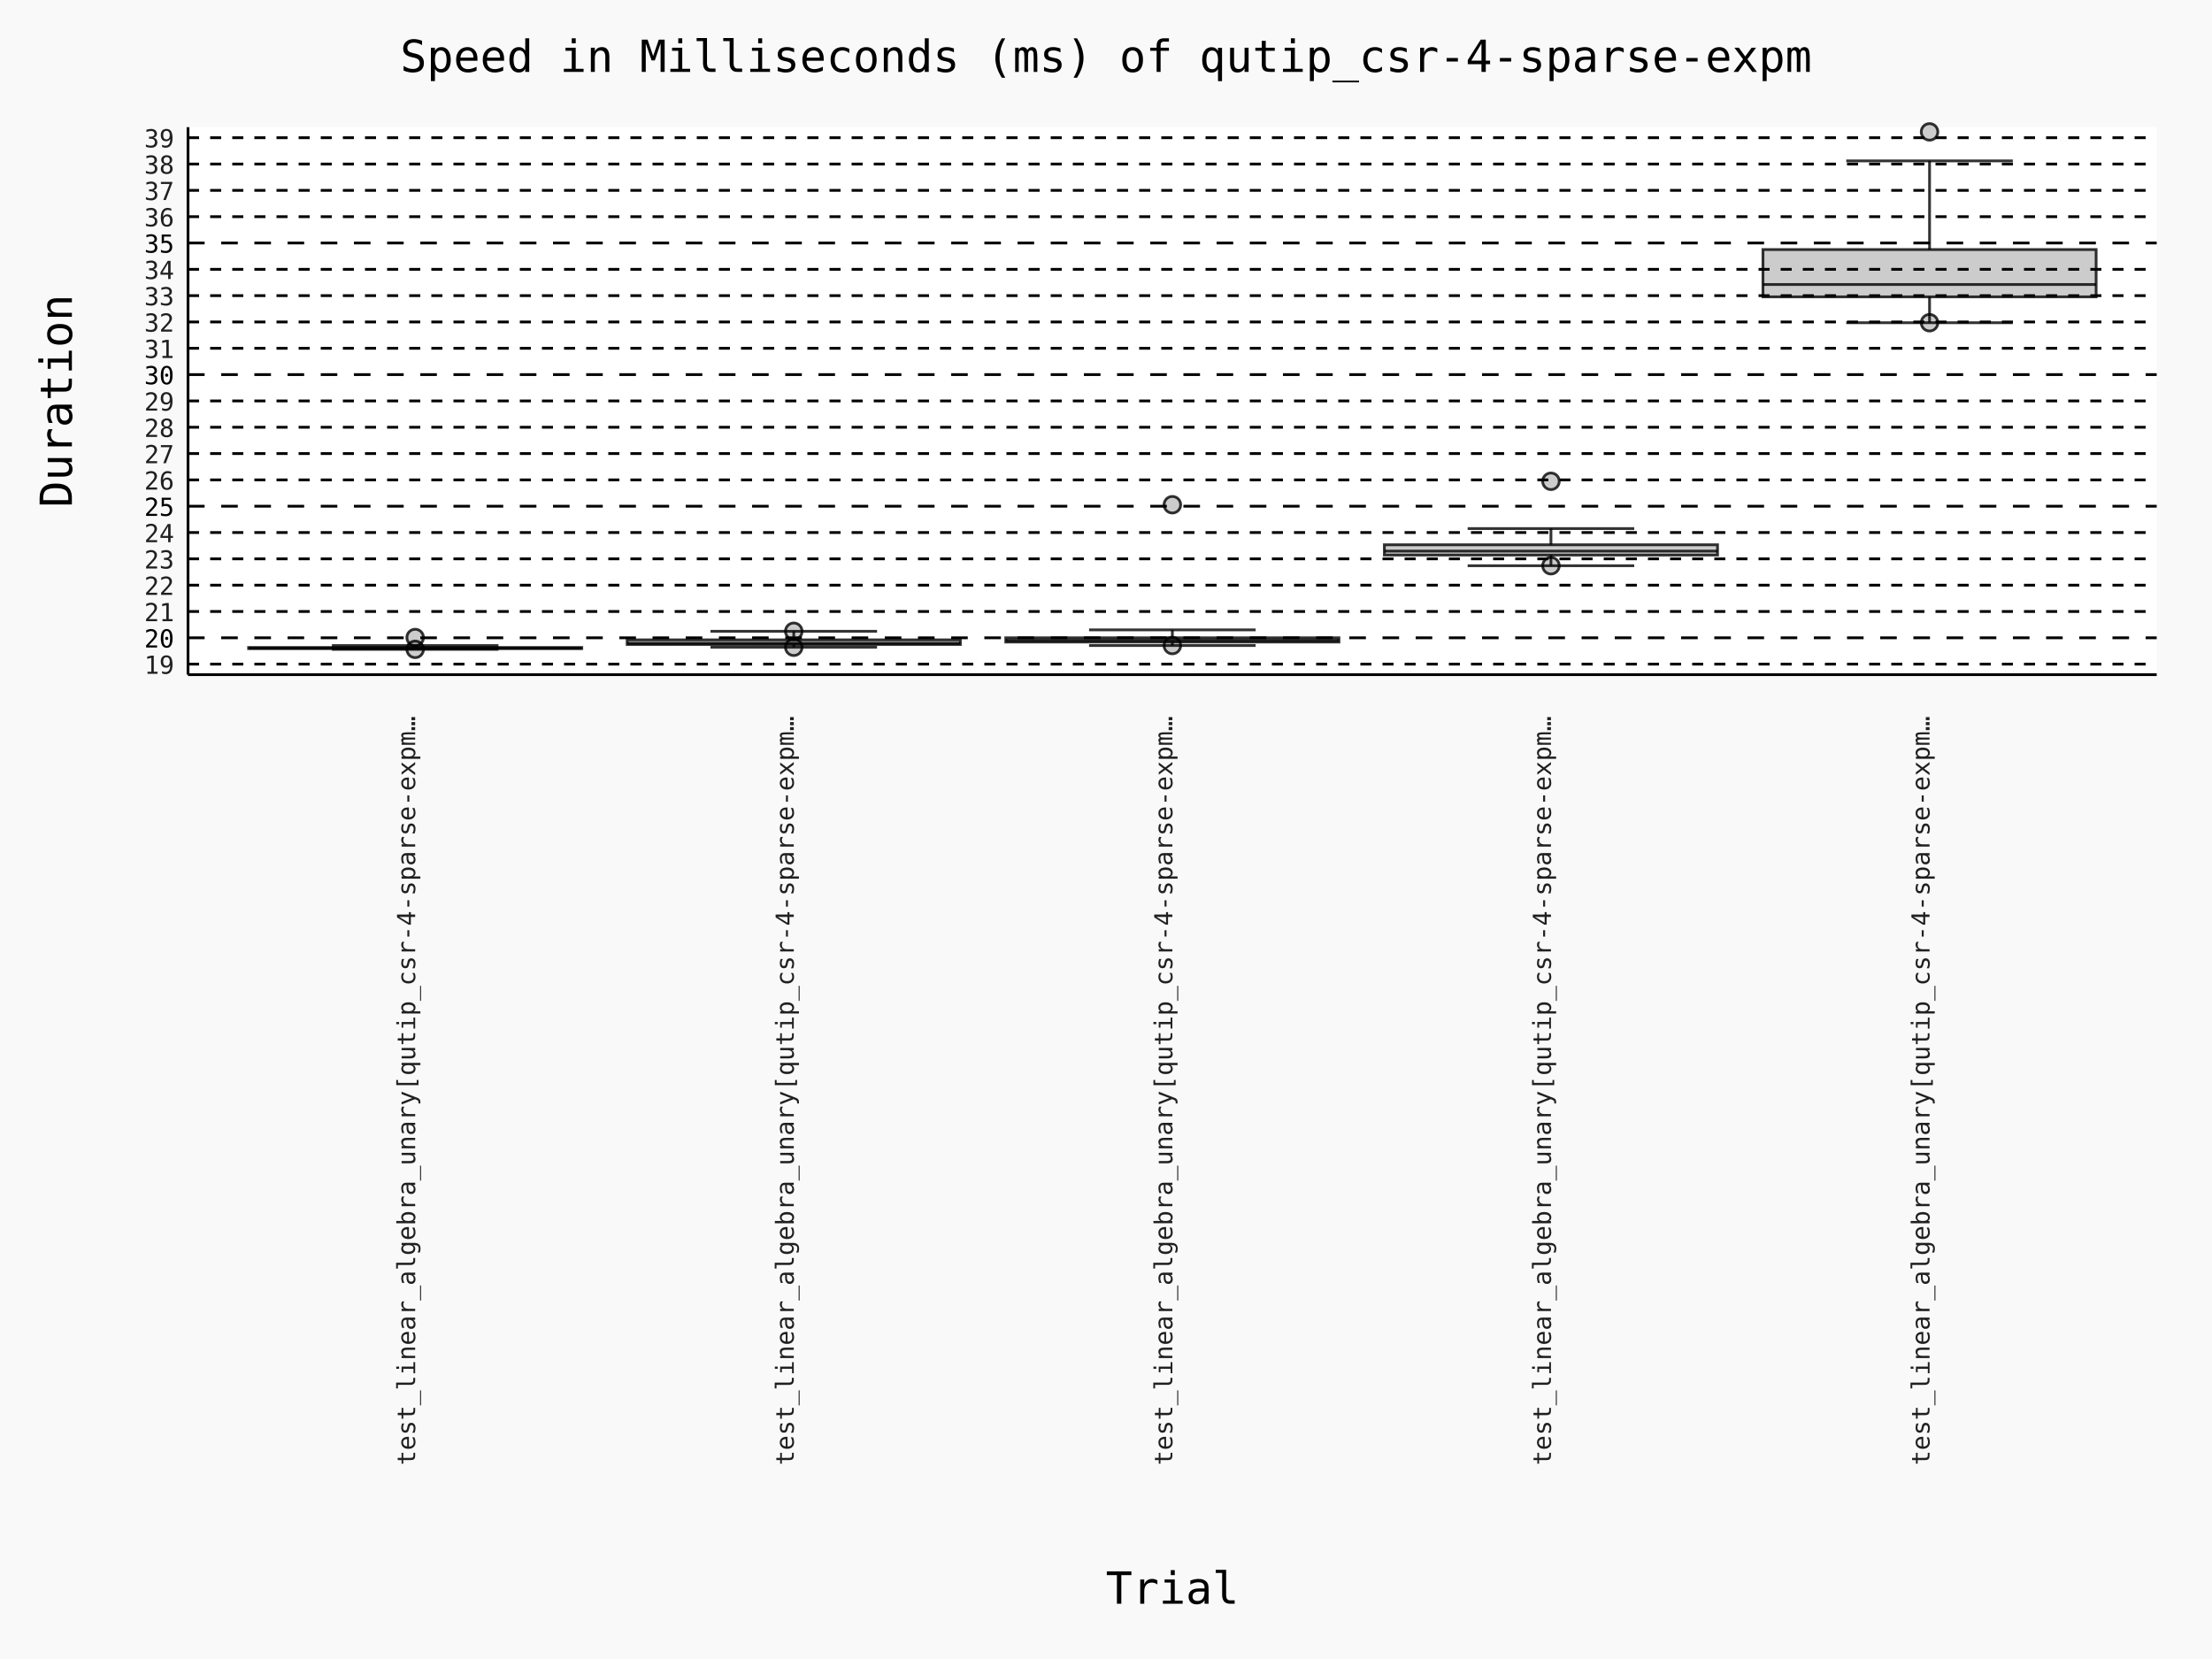
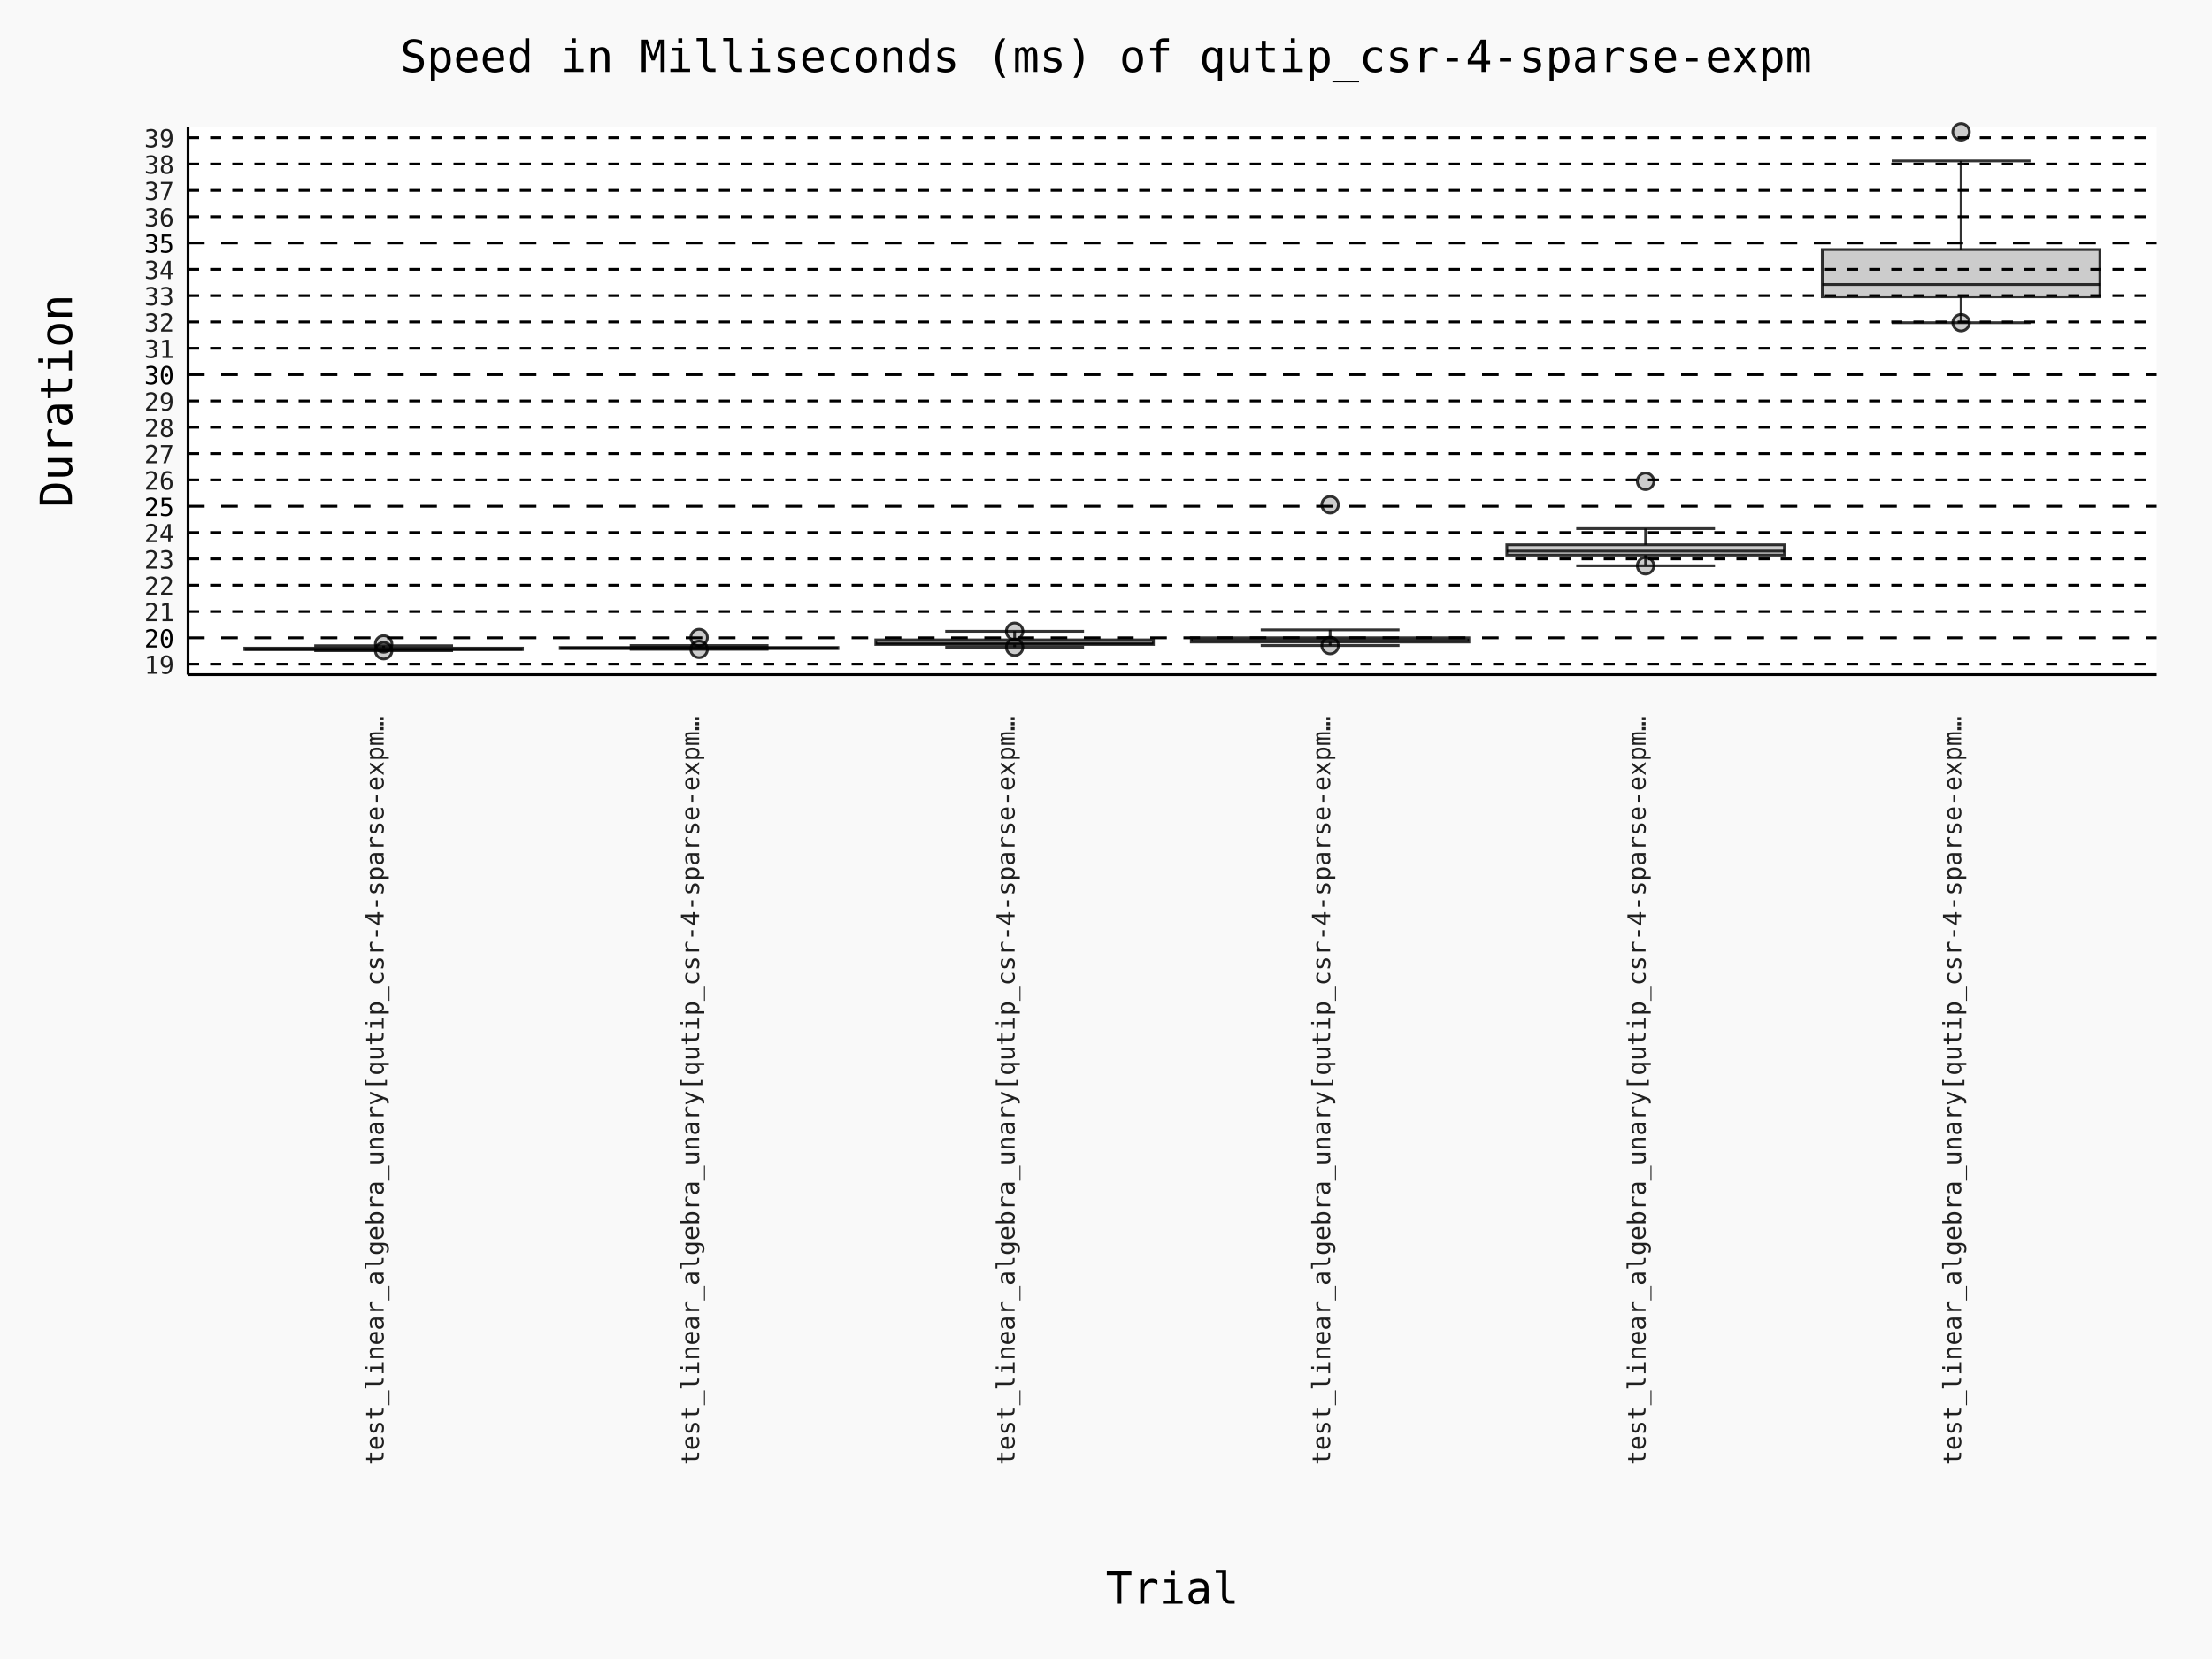
- <svg xmlns="http://www.w3.org/2000/svg" id="chart-cff86bd2-ea29-4e1b-891c-6aa97e18422b" class="pygal-chart" viewBox="0 0 800 600">
+ <svg xmlns="http://www.w3.org/2000/svg" id="chart-b3fa4171-354b-4da3-87f1-fcfa122f4142" class="pygal-chart" viewBox="0 0 800 600">
  <defs>
-     <style type="text/css">#chart-cff86bd2-ea29-4e1b-891c-6aa97e18422b{-webkit-user-select:none;-webkit-font-smoothing:antialiased;font-family:Consolas,"Deja Vu Sans Mono","Bitstream Vera Sans Mono","Courier New",monospace}#chart-cff86bd2-ea29-4e1b-891c-6aa97e18422b .title{font-family:Consolas,"Deja Vu Sans Mono","Bitstream Vera Sans Mono","Courier New",monospace;font-size:16px}#chart-cff86bd2-ea29-4e1b-891c-6aa97e18422b .legends .legend text{font-family:Consolas,"Deja Vu Sans Mono","Bitstream Vera Sans Mono","Courier New",monospace;font-size:14px}#chart-cff86bd2-ea29-4e1b-891c-6aa97e18422b .axis text{font-family:Consolas,"Deja Vu Sans Mono","Bitstream Vera Sans Mono","Courier New",monospace;font-size:10px}#chart-cff86bd2-ea29-4e1b-891c-6aa97e18422b .axis text.major{font-family:Consolas,"Deja Vu Sans Mono","Bitstream Vera Sans Mono","Courier New",monospace;font-size:10px}#chart-cff86bd2-ea29-4e1b-891c-6aa97e18422b .text-overlay text.value{font-family:Consolas,"Deja Vu Sans Mono","Bitstream Vera Sans Mono","Courier New",monospace;font-size:16px}#chart-cff86bd2-ea29-4e1b-891c-6aa97e18422b .text-overlay text.label{font-family:Consolas,"Deja Vu Sans Mono","Bitstream Vera Sans Mono","Courier New",monospace;font-size:10px}#chart-cff86bd2-ea29-4e1b-891c-6aa97e18422b .tooltip{font-family:Consolas,"Deja Vu Sans Mono","Bitstream Vera Sans Mono","Courier New",monospace;font-size:14px}#chart-cff86bd2-ea29-4e1b-891c-6aa97e18422b text.no_data{font-family:Consolas,"Deja Vu Sans Mono","Bitstream Vera Sans Mono","Courier New",monospace;font-size:64px}
- #chart-cff86bd2-ea29-4e1b-891c-6aa97e18422b{background-color:rgba(249,249,249,1)}#chart-cff86bd2-ea29-4e1b-891c-6aa97e18422b path,#chart-cff86bd2-ea29-4e1b-891c-6aa97e18422b line,#chart-cff86bd2-ea29-4e1b-891c-6aa97e18422b rect,#chart-cff86bd2-ea29-4e1b-891c-6aa97e18422b circle{-webkit-transition:150ms;-moz-transition:150ms;transition:150ms}#chart-cff86bd2-ea29-4e1b-891c-6aa97e18422b .graph &gt; .background{fill:rgba(249,249,249,1)}#chart-cff86bd2-ea29-4e1b-891c-6aa97e18422b .plot &gt; .background{fill:rgba(255,255,255,1)}#chart-cff86bd2-ea29-4e1b-891c-6aa97e18422b .graph{fill:rgba(0,0,0,.87)}#chart-cff86bd2-ea29-4e1b-891c-6aa97e18422b text.no_data{fill:rgba(0,0,0,1)}#chart-cff86bd2-ea29-4e1b-891c-6aa97e18422b .title{fill:rgba(0,0,0,1)}#chart-cff86bd2-ea29-4e1b-891c-6aa97e18422b .legends .legend text{fill:rgba(0,0,0,.87)}#chart-cff86bd2-ea29-4e1b-891c-6aa97e18422b .legends .legend:hover text{fill:rgba(0,0,0,1)}#chart-cff86bd2-ea29-4e1b-891c-6aa97e18422b .axis .line{stroke:rgba(0,0,0,1)}#chart-cff86bd2-ea29-4e1b-891c-6aa97e18422b .axis .guide.line{stroke:rgba(0,0,0,.54)}#chart-cff86bd2-ea29-4e1b-891c-6aa97e18422b .axis .major.line{stroke:rgba(0,0,0,.87)}#chart-cff86bd2-ea29-4e1b-891c-6aa97e18422b .axis text.major{fill:rgba(0,0,0,1)}#chart-cff86bd2-ea29-4e1b-891c-6aa97e18422b .axis.y .guides:hover .guide.line,#chart-cff86bd2-ea29-4e1b-891c-6aa97e18422b .line-graph .axis.x .guides:hover .guide.line,#chart-cff86bd2-ea29-4e1b-891c-6aa97e18422b .stackedline-graph .axis.x .guides:hover .guide.line,#chart-cff86bd2-ea29-4e1b-891c-6aa97e18422b .xy-graph .axis.x .guides:hover .guide.line{stroke:rgba(0,0,0,1)}#chart-cff86bd2-ea29-4e1b-891c-6aa97e18422b .axis .guides:hover text{fill:rgba(0,0,0,1)}#chart-cff86bd2-ea29-4e1b-891c-6aa97e18422b .reactive{fill-opacity:.7;stroke-opacity:.8;stroke-width:1}#chart-cff86bd2-ea29-4e1b-891c-6aa97e18422b .ci{stroke:rgba(0,0,0,.87)}#chart-cff86bd2-ea29-4e1b-891c-6aa97e18422b .reactive.active,#chart-cff86bd2-ea29-4e1b-891c-6aa97e18422b .active .reactive{fill-opacity:.8;stroke-opacity:.9;stroke-width:4}#chart-cff86bd2-ea29-4e1b-891c-6aa97e18422b .ci .reactive.active{stroke-width:1.5}#chart-cff86bd2-ea29-4e1b-891c-6aa97e18422b .series text{fill:rgba(0,0,0,1)}#chart-cff86bd2-ea29-4e1b-891c-6aa97e18422b .tooltip rect{fill:rgba(255,255,255,1);stroke:rgba(0,0,0,1);-webkit-transition:opacity 150ms;-moz-transition:opacity 150ms;transition:opacity 150ms}#chart-cff86bd2-ea29-4e1b-891c-6aa97e18422b .tooltip .label{fill:rgba(0,0,0,.87)}#chart-cff86bd2-ea29-4e1b-891c-6aa97e18422b .tooltip .label{fill:rgba(0,0,0,.87)}#chart-cff86bd2-ea29-4e1b-891c-6aa97e18422b .tooltip .legend{font-size:.8em;fill:rgba(0,0,0,.54)}#chart-cff86bd2-ea29-4e1b-891c-6aa97e18422b .tooltip .x_label{font-size:.6em;fill:rgba(0,0,0,1)}#chart-cff86bd2-ea29-4e1b-891c-6aa97e18422b .tooltip .xlink{font-size:.5em;text-decoration:underline}#chart-cff86bd2-ea29-4e1b-891c-6aa97e18422b .tooltip .value{font-size:1.5em}#chart-cff86bd2-ea29-4e1b-891c-6aa97e18422b .bound{font-size:.5em}#chart-cff86bd2-ea29-4e1b-891c-6aa97e18422b .max-value{font-size:.75em;fill:rgba(0,0,0,.54)}#chart-cff86bd2-ea29-4e1b-891c-6aa97e18422b .map-element{fill:rgba(255,255,255,1);stroke:rgba(0,0,0,.54) !important}#chart-cff86bd2-ea29-4e1b-891c-6aa97e18422b .map-element .reactive{fill-opacity:inherit;stroke-opacity:inherit}#chart-cff86bd2-ea29-4e1b-891c-6aa97e18422b .color-0,#chart-cff86bd2-ea29-4e1b-891c-6aa97e18422b .color-0 a:visited{stroke:#000000;fill:#000000}#chart-cff86bd2-ea29-4e1b-891c-6aa97e18422b .color-1,#chart-cff86bd2-ea29-4e1b-891c-6aa97e18422b .color-1 a:visited{stroke:#000000;fill:#000000}#chart-cff86bd2-ea29-4e1b-891c-6aa97e18422b .color-2,#chart-cff86bd2-ea29-4e1b-891c-6aa97e18422b .color-2 a:visited{stroke:#000000;fill:#000000}#chart-cff86bd2-ea29-4e1b-891c-6aa97e18422b .color-3,#chart-cff86bd2-ea29-4e1b-891c-6aa97e18422b .color-3 a:visited{stroke:#000000;fill:#000000}#chart-cff86bd2-ea29-4e1b-891c-6aa97e18422b .color-4,#chart-cff86bd2-ea29-4e1b-891c-6aa97e18422b .color-4 a:visited{stroke:#000000;fill:#000000}#chart-cff86bd2-ea29-4e1b-891c-6aa97e18422b .text-overlay .color-0 text{fill:white}#chart-cff86bd2-ea29-4e1b-891c-6aa97e18422b .text-overlay .color-1 text{fill:white}#chart-cff86bd2-ea29-4e1b-891c-6aa97e18422b .text-overlay .color-2 text{fill:white}#chart-cff86bd2-ea29-4e1b-891c-6aa97e18422b .text-overlay .color-3 text{fill:white}#chart-cff86bd2-ea29-4e1b-891c-6aa97e18422b .text-overlay .color-4 text{fill:white}
- #chart-cff86bd2-ea29-4e1b-891c-6aa97e18422b text.no_data{text-anchor:middle}#chart-cff86bd2-ea29-4e1b-891c-6aa97e18422b .guide.line{fill:none}#chart-cff86bd2-ea29-4e1b-891c-6aa97e18422b .centered{text-anchor:middle}#chart-cff86bd2-ea29-4e1b-891c-6aa97e18422b .title{text-anchor:middle}#chart-cff86bd2-ea29-4e1b-891c-6aa97e18422b .legends .legend text{fill-opacity:1}#chart-cff86bd2-ea29-4e1b-891c-6aa97e18422b .axis.x text{text-anchor:middle}#chart-cff86bd2-ea29-4e1b-891c-6aa97e18422b .axis.x:not(.web) text[transform]{text-anchor:start}#chart-cff86bd2-ea29-4e1b-891c-6aa97e18422b .axis.x:not(.web) text[transform].backwards{text-anchor:end}#chart-cff86bd2-ea29-4e1b-891c-6aa97e18422b .axis.y text{text-anchor:end}#chart-cff86bd2-ea29-4e1b-891c-6aa97e18422b .axis.y text[transform].backwards{text-anchor:start}#chart-cff86bd2-ea29-4e1b-891c-6aa97e18422b .axis.y2 text{text-anchor:start}#chart-cff86bd2-ea29-4e1b-891c-6aa97e18422b .axis.y2 text[transform].backwards{text-anchor:end}#chart-cff86bd2-ea29-4e1b-891c-6aa97e18422b .axis .guide.line{stroke-dasharray:4,4;stroke:black}#chart-cff86bd2-ea29-4e1b-891c-6aa97e18422b .axis .major.guide.line{stroke-dasharray:6,6;stroke:black}#chart-cff86bd2-ea29-4e1b-891c-6aa97e18422b .horizontal .axis.y .guide.line,#chart-cff86bd2-ea29-4e1b-891c-6aa97e18422b .horizontal .axis.y2 .guide.line,#chart-cff86bd2-ea29-4e1b-891c-6aa97e18422b .vertical .axis.x .guide.line{opacity:0}#chart-cff86bd2-ea29-4e1b-891c-6aa97e18422b .horizontal .axis.always_show .guide.line,#chart-cff86bd2-ea29-4e1b-891c-6aa97e18422b .vertical .axis.always_show .guide.line{opacity:1 !important}#chart-cff86bd2-ea29-4e1b-891c-6aa97e18422b .axis.y .guides:hover .guide.line,#chart-cff86bd2-ea29-4e1b-891c-6aa97e18422b .axis.y2 .guides:hover .guide.line,#chart-cff86bd2-ea29-4e1b-891c-6aa97e18422b .axis.x .guides:hover .guide.line{opacity:1}#chart-cff86bd2-ea29-4e1b-891c-6aa97e18422b .axis .guides:hover text{opacity:1}#chart-cff86bd2-ea29-4e1b-891c-6aa97e18422b .nofill{fill:none}#chart-cff86bd2-ea29-4e1b-891c-6aa97e18422b .subtle-fill{fill-opacity:.2}#chart-cff86bd2-ea29-4e1b-891c-6aa97e18422b .dot{stroke-width:1px;fill-opacity:1;stroke-opacity:1}#chart-cff86bd2-ea29-4e1b-891c-6aa97e18422b .dot.active{stroke-width:5px}#chart-cff86bd2-ea29-4e1b-891c-6aa97e18422b .dot.negative{fill:transparent}#chart-cff86bd2-ea29-4e1b-891c-6aa97e18422b text,#chart-cff86bd2-ea29-4e1b-891c-6aa97e18422b tspan{stroke:none !important}#chart-cff86bd2-ea29-4e1b-891c-6aa97e18422b .series text.active{opacity:1}#chart-cff86bd2-ea29-4e1b-891c-6aa97e18422b .tooltip rect{fill-opacity:.95;stroke-width:.5}#chart-cff86bd2-ea29-4e1b-891c-6aa97e18422b .tooltip text{fill-opacity:1}#chart-cff86bd2-ea29-4e1b-891c-6aa97e18422b .showable{visibility:hidden}#chart-cff86bd2-ea29-4e1b-891c-6aa97e18422b .showable.shown{visibility:visible}#chart-cff86bd2-ea29-4e1b-891c-6aa97e18422b .gauge-background{fill:rgba(229,229,229,1);stroke:none}#chart-cff86bd2-ea29-4e1b-891c-6aa97e18422b .bg-lines{stroke:rgba(249,249,249,1);stroke-width:2px}
+     <style type="text/css">#chart-b3fa4171-354b-4da3-87f1-fcfa122f4142{-webkit-user-select:none;-webkit-font-smoothing:antialiased;font-family:Consolas,"Deja Vu Sans Mono","Bitstream Vera Sans Mono","Courier New",monospace}#chart-b3fa4171-354b-4da3-87f1-fcfa122f4142 .title{font-family:Consolas,"Deja Vu Sans Mono","Bitstream Vera Sans Mono","Courier New",monospace;font-size:16px}#chart-b3fa4171-354b-4da3-87f1-fcfa122f4142 .legends .legend text{font-family:Consolas,"Deja Vu Sans Mono","Bitstream Vera Sans Mono","Courier New",monospace;font-size:14px}#chart-b3fa4171-354b-4da3-87f1-fcfa122f4142 .axis text{font-family:Consolas,"Deja Vu Sans Mono","Bitstream Vera Sans Mono","Courier New",monospace;font-size:10px}#chart-b3fa4171-354b-4da3-87f1-fcfa122f4142 .axis text.major{font-family:Consolas,"Deja Vu Sans Mono","Bitstream Vera Sans Mono","Courier New",monospace;font-size:10px}#chart-b3fa4171-354b-4da3-87f1-fcfa122f4142 .text-overlay text.value{font-family:Consolas,"Deja Vu Sans Mono","Bitstream Vera Sans Mono","Courier New",monospace;font-size:16px}#chart-b3fa4171-354b-4da3-87f1-fcfa122f4142 .text-overlay text.label{font-family:Consolas,"Deja Vu Sans Mono","Bitstream Vera Sans Mono","Courier New",monospace;font-size:10px}#chart-b3fa4171-354b-4da3-87f1-fcfa122f4142 .tooltip{font-family:Consolas,"Deja Vu Sans Mono","Bitstream Vera Sans Mono","Courier New",monospace;font-size:14px}#chart-b3fa4171-354b-4da3-87f1-fcfa122f4142 text.no_data{font-family:Consolas,"Deja Vu Sans Mono","Bitstream Vera Sans Mono","Courier New",monospace;font-size:64px}
+ #chart-b3fa4171-354b-4da3-87f1-fcfa122f4142{background-color:rgba(249,249,249,1)}#chart-b3fa4171-354b-4da3-87f1-fcfa122f4142 path,#chart-b3fa4171-354b-4da3-87f1-fcfa122f4142 line,#chart-b3fa4171-354b-4da3-87f1-fcfa122f4142 rect,#chart-b3fa4171-354b-4da3-87f1-fcfa122f4142 circle{-webkit-transition:150ms;-moz-transition:150ms;transition:150ms}#chart-b3fa4171-354b-4da3-87f1-fcfa122f4142 .graph &gt; .background{fill:rgba(249,249,249,1)}#chart-b3fa4171-354b-4da3-87f1-fcfa122f4142 .plot &gt; .background{fill:rgba(255,255,255,1)}#chart-b3fa4171-354b-4da3-87f1-fcfa122f4142 .graph{fill:rgba(0,0,0,.87)}#chart-b3fa4171-354b-4da3-87f1-fcfa122f4142 text.no_data{fill:rgba(0,0,0,1)}#chart-b3fa4171-354b-4da3-87f1-fcfa122f4142 .title{fill:rgba(0,0,0,1)}#chart-b3fa4171-354b-4da3-87f1-fcfa122f4142 .legends .legend text{fill:rgba(0,0,0,.87)}#chart-b3fa4171-354b-4da3-87f1-fcfa122f4142 .legends .legend:hover text{fill:rgba(0,0,0,1)}#chart-b3fa4171-354b-4da3-87f1-fcfa122f4142 .axis .line{stroke:rgba(0,0,0,1)}#chart-b3fa4171-354b-4da3-87f1-fcfa122f4142 .axis .guide.line{stroke:rgba(0,0,0,.54)}#chart-b3fa4171-354b-4da3-87f1-fcfa122f4142 .axis .major.line{stroke:rgba(0,0,0,.87)}#chart-b3fa4171-354b-4da3-87f1-fcfa122f4142 .axis text.major{fill:rgba(0,0,0,1)}#chart-b3fa4171-354b-4da3-87f1-fcfa122f4142 .axis.y .guides:hover .guide.line,#chart-b3fa4171-354b-4da3-87f1-fcfa122f4142 .line-graph .axis.x .guides:hover .guide.line,#chart-b3fa4171-354b-4da3-87f1-fcfa122f4142 .stackedline-graph .axis.x .guides:hover .guide.line,#chart-b3fa4171-354b-4da3-87f1-fcfa122f4142 .xy-graph .axis.x .guides:hover .guide.line{stroke:rgba(0,0,0,1)}#chart-b3fa4171-354b-4da3-87f1-fcfa122f4142 .axis .guides:hover text{fill:rgba(0,0,0,1)}#chart-b3fa4171-354b-4da3-87f1-fcfa122f4142 .reactive{fill-opacity:.7;stroke-opacity:.8;stroke-width:1}#chart-b3fa4171-354b-4da3-87f1-fcfa122f4142 .ci{stroke:rgba(0,0,0,.87)}#chart-b3fa4171-354b-4da3-87f1-fcfa122f4142 .reactive.active,#chart-b3fa4171-354b-4da3-87f1-fcfa122f4142 .active .reactive{fill-opacity:.8;stroke-opacity:.9;stroke-width:4}#chart-b3fa4171-354b-4da3-87f1-fcfa122f4142 .ci .reactive.active{stroke-width:1.5}#chart-b3fa4171-354b-4da3-87f1-fcfa122f4142 .series text{fill:rgba(0,0,0,1)}#chart-b3fa4171-354b-4da3-87f1-fcfa122f4142 .tooltip rect{fill:rgba(255,255,255,1);stroke:rgba(0,0,0,1);-webkit-transition:opacity 150ms;-moz-transition:opacity 150ms;transition:opacity 150ms}#chart-b3fa4171-354b-4da3-87f1-fcfa122f4142 .tooltip .label{fill:rgba(0,0,0,.87)}#chart-b3fa4171-354b-4da3-87f1-fcfa122f4142 .tooltip .label{fill:rgba(0,0,0,.87)}#chart-b3fa4171-354b-4da3-87f1-fcfa122f4142 .tooltip .legend{font-size:.8em;fill:rgba(0,0,0,.54)}#chart-b3fa4171-354b-4da3-87f1-fcfa122f4142 .tooltip .x_label{font-size:.6em;fill:rgba(0,0,0,1)}#chart-b3fa4171-354b-4da3-87f1-fcfa122f4142 .tooltip .xlink{font-size:.5em;text-decoration:underline}#chart-b3fa4171-354b-4da3-87f1-fcfa122f4142 .tooltip .value{font-size:1.5em}#chart-b3fa4171-354b-4da3-87f1-fcfa122f4142 .bound{font-size:.5em}#chart-b3fa4171-354b-4da3-87f1-fcfa122f4142 .max-value{font-size:.75em;fill:rgba(0,0,0,.54)}#chart-b3fa4171-354b-4da3-87f1-fcfa122f4142 .map-element{fill:rgba(255,255,255,1);stroke:rgba(0,0,0,.54) !important}#chart-b3fa4171-354b-4da3-87f1-fcfa122f4142 .map-element .reactive{fill-opacity:inherit;stroke-opacity:inherit}#chart-b3fa4171-354b-4da3-87f1-fcfa122f4142 .color-0,#chart-b3fa4171-354b-4da3-87f1-fcfa122f4142 .color-0 a:visited{stroke:#000000;fill:#000000}#chart-b3fa4171-354b-4da3-87f1-fcfa122f4142 .color-1,#chart-b3fa4171-354b-4da3-87f1-fcfa122f4142 .color-1 a:visited{stroke:#000000;fill:#000000}#chart-b3fa4171-354b-4da3-87f1-fcfa122f4142 .color-2,#chart-b3fa4171-354b-4da3-87f1-fcfa122f4142 .color-2 a:visited{stroke:#000000;fill:#000000}#chart-b3fa4171-354b-4da3-87f1-fcfa122f4142 .color-3,#chart-b3fa4171-354b-4da3-87f1-fcfa122f4142 .color-3 a:visited{stroke:#000000;fill:#000000}#chart-b3fa4171-354b-4da3-87f1-fcfa122f4142 .color-4,#chart-b3fa4171-354b-4da3-87f1-fcfa122f4142 .color-4 a:visited{stroke:#000000;fill:#000000}#chart-b3fa4171-354b-4da3-87f1-fcfa122f4142 .color-5,#chart-b3fa4171-354b-4da3-87f1-fcfa122f4142 .color-5 a:visited{stroke:#000000;fill:#000000}#chart-b3fa4171-354b-4da3-87f1-fcfa122f4142 .text-overlay .color-0 text{fill:white}#chart-b3fa4171-354b-4da3-87f1-fcfa122f4142 .text-overlay .color-1 text{fill:white}#chart-b3fa4171-354b-4da3-87f1-fcfa122f4142 .text-overlay .color-2 text{fill:white}#chart-b3fa4171-354b-4da3-87f1-fcfa122f4142 .text-overlay .color-3 text{fill:white}#chart-b3fa4171-354b-4da3-87f1-fcfa122f4142 .text-overlay .color-4 text{fill:white}#chart-b3fa4171-354b-4da3-87f1-fcfa122f4142 .text-overlay .color-5 text{fill:white}
+ #chart-b3fa4171-354b-4da3-87f1-fcfa122f4142 text.no_data{text-anchor:middle}#chart-b3fa4171-354b-4da3-87f1-fcfa122f4142 .guide.line{fill:none}#chart-b3fa4171-354b-4da3-87f1-fcfa122f4142 .centered{text-anchor:middle}#chart-b3fa4171-354b-4da3-87f1-fcfa122f4142 .title{text-anchor:middle}#chart-b3fa4171-354b-4da3-87f1-fcfa122f4142 .legends .legend text{fill-opacity:1}#chart-b3fa4171-354b-4da3-87f1-fcfa122f4142 .axis.x text{text-anchor:middle}#chart-b3fa4171-354b-4da3-87f1-fcfa122f4142 .axis.x:not(.web) text[transform]{text-anchor:start}#chart-b3fa4171-354b-4da3-87f1-fcfa122f4142 .axis.x:not(.web) text[transform].backwards{text-anchor:end}#chart-b3fa4171-354b-4da3-87f1-fcfa122f4142 .axis.y text{text-anchor:end}#chart-b3fa4171-354b-4da3-87f1-fcfa122f4142 .axis.y text[transform].backwards{text-anchor:start}#chart-b3fa4171-354b-4da3-87f1-fcfa122f4142 .axis.y2 text{text-anchor:start}#chart-b3fa4171-354b-4da3-87f1-fcfa122f4142 .axis.y2 text[transform].backwards{text-anchor:end}#chart-b3fa4171-354b-4da3-87f1-fcfa122f4142 .axis .guide.line{stroke-dasharray:4,4;stroke:black}#chart-b3fa4171-354b-4da3-87f1-fcfa122f4142 .axis .major.guide.line{stroke-dasharray:6,6;stroke:black}#chart-b3fa4171-354b-4da3-87f1-fcfa122f4142 .horizontal .axis.y .guide.line,#chart-b3fa4171-354b-4da3-87f1-fcfa122f4142 .horizontal .axis.y2 .guide.line,#chart-b3fa4171-354b-4da3-87f1-fcfa122f4142 .vertical .axis.x .guide.line{opacity:0}#chart-b3fa4171-354b-4da3-87f1-fcfa122f4142 .horizontal .axis.always_show .guide.line,#chart-b3fa4171-354b-4da3-87f1-fcfa122f4142 .vertical .axis.always_show .guide.line{opacity:1 !important}#chart-b3fa4171-354b-4da3-87f1-fcfa122f4142 .axis.y .guides:hover .guide.line,#chart-b3fa4171-354b-4da3-87f1-fcfa122f4142 .axis.y2 .guides:hover .guide.line,#chart-b3fa4171-354b-4da3-87f1-fcfa122f4142 .axis.x .guides:hover .guide.line{opacity:1}#chart-b3fa4171-354b-4da3-87f1-fcfa122f4142 .axis .guides:hover text{opacity:1}#chart-b3fa4171-354b-4da3-87f1-fcfa122f4142 .nofill{fill:none}#chart-b3fa4171-354b-4da3-87f1-fcfa122f4142 .subtle-fill{fill-opacity:.2}#chart-b3fa4171-354b-4da3-87f1-fcfa122f4142 .dot{stroke-width:1px;fill-opacity:1;stroke-opacity:1}#chart-b3fa4171-354b-4da3-87f1-fcfa122f4142 .dot.active{stroke-width:5px}#chart-b3fa4171-354b-4da3-87f1-fcfa122f4142 .dot.negative{fill:transparent}#chart-b3fa4171-354b-4da3-87f1-fcfa122f4142 text,#chart-b3fa4171-354b-4da3-87f1-fcfa122f4142 tspan{stroke:none !important}#chart-b3fa4171-354b-4da3-87f1-fcfa122f4142 .series text.active{opacity:1}#chart-b3fa4171-354b-4da3-87f1-fcfa122f4142 .tooltip rect{fill-opacity:.95;stroke-width:.5}#chart-b3fa4171-354b-4da3-87f1-fcfa122f4142 .tooltip text{fill-opacity:1}#chart-b3fa4171-354b-4da3-87f1-fcfa122f4142 .showable{visibility:hidden}#chart-b3fa4171-354b-4da3-87f1-fcfa122f4142 .showable.shown{visibility:visible}#chart-b3fa4171-354b-4da3-87f1-fcfa122f4142 .gauge-background{fill:rgba(229,229,229,1);stroke:none}#chart-b3fa4171-354b-4da3-87f1-fcfa122f4142 .bg-lines{stroke:rgba(249,249,249,1);stroke-width:2px}
.tooltip .value{font-size:1em !important}.axis text{font-size:9px !important}</style>
  </defs>
  <g class="graph custombox-graph vertical">
    <rect x="0" y="0" width="800" height="600" class="background" />
    <g transform="translate(68, 46)" class="plot">
      <rect x="0" y="0" width="712.0" height="198.0" class="background" />
      <g class="axis y always_show">
        <path d="M0 198 h712" class="line" />
        <g class="guides">
          <path d="M0 194.192 h712" class="guide line" />
          <text x="-5" y="197.692" class="">19</text>
        </g>
        <g class="guides">
          <path d="M0 184.673 h712" class="major guide line" />
          <text x="-5" y="188.173" class="major">20</text>
        </g>
        <g class="guides">
          <path d="M0 175.154 h712" class="guide line" />
          <text x="-5" y="178.654" class="">21</text>
        </g>
        <g class="guides">
          <path d="M0 165.635 h712" class="guide line" />
          <text x="-5" y="169.135" class="">22</text>
        </g>
        <g class="guides">
          <path d="M0 156.115 h712" class="guide line" />
          <text x="-5" y="159.615" class="">23</text>
        </g>
        <g class="guides">
          <path d="M0 146.596 h712" class="guide line" />
          <text x="-5" y="150.096" class="">24</text>
        </g>
        <g class="guides">
          <path d="M0 137.077 h712" class="major guide line" />
          <text x="-5" y="140.577" class="major">25</text>
        </g>
        <g class="guides">
          <path d="M0 127.558 h712" class="guide line" />
          <text x="-5" y="131.058" class="">26</text>
        </g>
        <g class="guides">
          <path d="M0 118.038 h712" class="guide line" />
          <text x="-5" y="121.538" class="">27</text>
        </g>
        <g class="guides">
          <path d="M0 108.519 h712" class="guide line" />
          <text x="-5" y="112.019" class="">28</text>
        </g>
        <g class="guides">
          <path d="M0 99 h712" class="guide line" />
          <text x="-5" y="102.5" class="">29</text>
        </g>
        <g class="guides">
          <path d="M0 89.481 h712" class="major guide line" />
          <text x="-5" y="92.981" class="major">30</text>
        </g>
        <g class="guides">
          <path d="M0 79.962 h712" class="guide line" />
          <text x="-5" y="83.462" class="">31</text>
        </g>
        <g class="guides">
          <path d="M0 70.442 h712" class="guide line" />
          <text x="-5" y="73.942" class="">32</text>
        </g>
        <g class="guides">
          <path d="M0 60.923 h712" class="guide line" />
          <text x="-5" y="64.423" class="">33</text>
        </g>
        <g class="guides">
          <path d="M0 51.404 h712" class="guide line" />
          <text x="-5" y="54.904" class="">34</text>
        </g>
        <g class="guides">
          <path d="M0 41.885 h712" class="major guide line" />
          <text x="-5" y="45.385" class="major">35</text>
        </g>
        <g class="guides">
          <path d="M0 32.365 h712" class="guide line" />
          <text x="-5" y="35.865" class="">36</text>
        </g>
        <g class="guides">
          <path d="M0 22.846 h712" class="guide line" />
          <text x="-5" y="26.346" class="">37</text>
        </g>
        <g class="guides">
          <path d="M0 13.327 h712" class="guide line" />
          <text x="-5" y="16.827" class="">38</text>
        </g>
        <g class="guides">
          <path d="M0 3.808 h712" class="guide line" />
          <text x="-5" y="7.308" class="">39</text>
        </g>
      </g>
      <g class="axis x">
        <path d="M0 0 v198" class="line" />
        <g class="guides">
-           <path d="M82.154 0 v198" class="guide line" />
-           <text x="82.154" y="213.0" class="backwards" transform="rotate(270 82.15385 213)">test_linear_algebra_unary[qutip_csr-4-sparse-expm…</text>
-         </g>
-         <g class="guides">
-           <path d="M219.077 0 v198" class="guide line" />
-           <text x="219.077" y="213.0" class="backwards" transform="rotate(270 219.0769 213)">test_linear_algebra_unary[qutip_csr-4-sparse-expm…</text>
-         </g>
-         <g class="guides">
-           <path d="M356 0 v198" class="guide line" />
-           <text x="356.0" y="213.0" class="backwards" transform="rotate(270 356 213)">test_linear_algebra_unary[qutip_csr-4-sparse-expm…</text>
-         </g>
-         <g class="guides">
-           <path d="M492.923 0 v198" class="guide line" />
-           <text x="492.923" y="213.0" class="backwards" transform="rotate(270 492.9231 213)">test_linear_algebra_unary[qutip_csr-4-sparse-expm…</text>
-         </g>
-         <g class="guides">
-           <path d="M629.846 0 v198" class="guide line" />
-           <text x="629.846" y="213.0" class="backwards" transform="rotate(270 629.8462 213)">test_linear_algebra_unary[qutip_csr-4-sparse-expm…</text>
+           <path d="M70.744 0 v198" class="guide line" />
+           <text x="70.744" y="213.0" class="backwards" transform="rotate(270 70.74359 213)">test_linear_algebra_unary[qutip_csr-4-sparse-expm…</text>
+         </g>
+         <g class="guides">
+           <path d="M184.846 0 v198" class="guide line" />
+           <text x="184.846" y="213.0" class="backwards" transform="rotate(270 184.8462 213)">test_linear_algebra_unary[qutip_csr-4-sparse-expm…</text>
+         </g>
+         <g class="guides">
+           <path d="M298.949 0 v198" class="guide line" />
+           <text x="298.949" y="213.0" class="backwards" transform="rotate(270 298.9487 213)">test_linear_algebra_unary[qutip_csr-4-sparse-expm…</text>
+         </g>
+         <g class="guides">
+           <path d="M413.051 0 v198" class="guide line" />
+           <text x="413.051" y="213.0" class="backwards" transform="rotate(270 413.0513 213)">test_linear_algebra_unary[qutip_csr-4-sparse-expm…</text>
+         </g>
+         <g class="guides">
+           <path d="M527.154 0 v198" class="guide line" />
+           <text x="527.154" y="213.0" class="backwards" transform="rotate(270 527.1538 213)">test_linear_algebra_unary[qutip_csr-4-sparse-expm…</text>
+         </g>
+         <g class="guides">
+           <path d="M641.256 0 v198" class="guide line" />
+           <text x="641.256" y="213.0" class="backwards" transform="rotate(270 641.2564 213)">test_linear_algebra_unary[qutip_csr-4-sparse-expm…</text>
        </g>
      </g>
      <g class="series serie-0 color-0">
        <g class="boxes">
          <g class="box">
-             <path stroke-width="3" d="M52.031 188.848 L112.277 188.848" class="reactive tooltip-trigger" />
-             <path stroke-width="3" d="M21.908 188.413 L142.4 188.413" class="reactive tooltip-trigger" />
-             <path stroke-width="3" d="M52.031 187.475 L112.277 187.475" class="reactive tooltip-trigger" />
-             <path stroke-width="2" d="M82.154 188.848 L82.154 188.571" class="reactive tooltip-trigger" />
-             <path stroke-width="2" d="M82.154 187.475 L82.154 188.18" class="reactive tooltip-trigger" />
-             <rect x="21.908" y="188.18" height="0.391" width="120.492" class="subtle-fill reactive tooltip-trigger" />
-             <circle cx="82.154" cy="188.848" r="3" class="subtle-fill reactive tooltip-trigger" />
-             <circle cx="82.154" cy="184.574" r="3" class="subtle-fill reactive tooltip-trigger" />
+             <path stroke-width="3" d="M45.641 189.34 L95.846 189.34" class="reactive tooltip-trigger" />
+             <path stroke-width="3" d="M20.538 188.827 L120.949 188.827" class="reactive tooltip-trigger" />
+             <path stroke-width="3" d="M45.641 187.543 L95.846 187.543" class="reactive tooltip-trigger" />
+             <path stroke-width="2" d="M70.744 189.34 L70.744 188.924" class="reactive tooltip-trigger" />
+             <path stroke-width="2" d="M70.744 187.543 L70.744 188.401" class="reactive tooltip-trigger" />
+             <rect x="20.538" y="188.401" height="0.523" width="100.41" class="subtle-fill reactive tooltip-trigger" />
+             <circle cx="70.744" cy="189.34" r="3" class="subtle-fill reactive tooltip-trigger" />
+             <circle cx="70.744" cy="186.895" r="3" class="subtle-fill reactive tooltip-trigger" />
          </g>
        </g>
      </g>
      <g class="series serie-1 color-1">
        <g class="boxes">
          <g class="box">
-             <path stroke-width="3" d="M188.954 188.081 L249.2 188.081" class="reactive tooltip-trigger" />
-             <path stroke-width="3" d="M158.831 186.661 L279.323 186.661" class="reactive tooltip-trigger" />
-             <path stroke-width="3" d="M188.954 182.311 L249.2 182.311" class="reactive tooltip-trigger" />
-             <path stroke-width="2" d="M219.077 188.081 L219.077 187.078" class="reactive tooltip-trigger" />
-             <path stroke-width="2" d="M219.077 182.311 L219.077 185.413" class="reactive tooltip-trigger" />
-             <rect x="158.831" y="185.413" height="1.665" width="120.492" class="subtle-fill reactive tooltip-trigger" />
-             <circle cx="219.077" cy="188.081" r="3" class="subtle-fill reactive tooltip-trigger" />
-             <circle cx="219.077" cy="182.311" r="3" class="subtle-fill reactive tooltip-trigger" />
+             <path stroke-width="3" d="M159.744 188.848 L209.949 188.848" class="reactive tooltip-trigger" />
+             <path stroke-width="3" d="M134.641 188.413 L235.051 188.413" class="reactive tooltip-trigger" />
+             <path stroke-width="3" d="M159.744 187.475 L209.949 187.475" class="reactive tooltip-trigger" />
+             <path stroke-width="2" d="M184.846 188.848 L184.846 188.571" class="reactive tooltip-trigger" />
+             <path stroke-width="2" d="M184.846 187.475 L184.846 188.18" class="reactive tooltip-trigger" />
+             <rect x="134.641" y="188.18" height="0.391" width="100.41" class="subtle-fill reactive tooltip-trigger" />
+             <circle cx="184.846" cy="188.848" r="3" class="subtle-fill reactive tooltip-trigger" />
+             <circle cx="184.846" cy="184.574" r="3" class="subtle-fill reactive tooltip-trigger" />
          </g>
        </g>
      </g>
      <g class="series serie-2 color-2">
        <g class="boxes">
          <g class="box">
-             <path stroke-width="3" d="M325.877 187.463 L386.123 187.463" class="reactive tooltip-trigger" />
-             <path stroke-width="3" d="M295.754 185.579 L416.246 185.579" class="reactive tooltip-trigger" />
-             <path stroke-width="3" d="M325.877 181.801 L386.123 181.801" class="reactive tooltip-trigger" />
-             <path stroke-width="2" d="M356 187.463 L356 186.201" class="reactive tooltip-trigger" />
-             <path stroke-width="2" d="M356 181.801 L356 184.668" class="reactive tooltip-trigger" />
-             <rect x="295.754" y="184.668" height="1.533" width="120.492" class="subtle-fill reactive tooltip-trigger" />
-             <circle cx="356" cy="187.463" r="3" class="subtle-fill reactive tooltip-trigger" />
-             <circle cx="356" cy="136.546" r="3" class="subtle-fill reactive tooltip-trigger" />
+             <path stroke-width="3" d="M273.846 188.081 L324.051 188.081" class="reactive tooltip-trigger" />
+             <path stroke-width="3" d="M248.744 186.661 L349.154 186.661" class="reactive tooltip-trigger" />
+             <path stroke-width="3" d="M273.846 182.311 L324.051 182.311" class="reactive tooltip-trigger" />
+             <path stroke-width="2" d="M298.949 188.081 L298.949 187.078" class="reactive tooltip-trigger" />
+             <path stroke-width="2" d="M298.949 182.311 L298.949 185.413" class="reactive tooltip-trigger" />
+             <rect x="248.744" y="185.413" height="1.665" width="100.41" class="subtle-fill reactive tooltip-trigger" />
+             <circle cx="298.949" cy="188.081" r="3" class="subtle-fill reactive tooltip-trigger" />
+             <circle cx="298.949" cy="182.311" r="3" class="subtle-fill reactive tooltip-trigger" />
          </g>
        </g>
      </g>
      <g class="series serie-3 color-3">
        <g class="boxes">
          <g class="box">
-             <path stroke-width="3" d="M462.8 158.602 L523.046 158.602" class="reactive tooltip-trigger" />
-             <path stroke-width="3" d="M432.677 153.317 L553.169 153.317" class="reactive tooltip-trigger" />
-             <path stroke-width="3" d="M462.8 145.167 L523.046 145.167" class="reactive tooltip-trigger" />
-             <path stroke-width="2" d="M492.923 158.602 L492.923 154.743" class="reactive tooltip-trigger" />
-             <path stroke-width="2" d="M492.923 145.167 L492.923 151.028" class="reactive tooltip-trigger" />
-             <rect x="432.677" y="151.028" height="3.716" width="120.492" class="subtle-fill reactive tooltip-trigger" />
-             <circle cx="492.923" cy="158.602" r="3" class="subtle-fill reactive tooltip-trigger" />
-             <circle cx="492.923" cy="128.065" r="3" class="subtle-fill reactive tooltip-trigger" />
+             <path stroke-width="3" d="M387.949 187.463 L438.154 187.463" class="reactive tooltip-trigger" />
+             <path stroke-width="3" d="M362.846 185.579 L463.256 185.579" class="reactive tooltip-trigger" />
+             <path stroke-width="3" d="M387.949 181.801 L438.154 181.801" class="reactive tooltip-trigger" />
+             <path stroke-width="2" d="M413.051 187.463 L413.051 186.201" class="reactive tooltip-trigger" />
+             <path stroke-width="2" d="M413.051 181.801 L413.051 184.668" class="reactive tooltip-trigger" />
+             <rect x="362.846" y="184.668" height="1.533" width="100.41" class="subtle-fill reactive tooltip-trigger" />
+             <circle cx="413.051" cy="187.463" r="3" class="subtle-fill reactive tooltip-trigger" />
+             <circle cx="413.051" cy="136.546" r="3" class="subtle-fill reactive tooltip-trigger" />
          </g>
        </g>
      </g>
      <g class="series serie-4 color-4">
        <g class="boxes">
          <g class="box">
-             <path stroke-width="3" d="M599.723 70.717 L659.969 70.717" class="reactive tooltip-trigger" />
-             <path stroke-width="3" d="M569.6 56.898 L690.092 56.898" class="reactive tooltip-trigger" />
-             <path stroke-width="3" d="M599.723 12.19 L659.969 12.19" class="reactive tooltip-trigger" />
-             <path stroke-width="2" d="M629.846 70.717 L629.846 61.364" class="reactive tooltip-trigger" />
-             <path stroke-width="2" d="M629.846 12.19 L629.846 44.252" class="reactive tooltip-trigger" />
-             <rect x="569.6" y="44.252" height="17.113" width="120.492" class="subtle-fill reactive tooltip-trigger" />
-             <circle cx="629.846" cy="70.717" r="3" class="subtle-fill reactive tooltip-trigger" />
-             <circle cx="629.846" cy="1.698" r="3" class="subtle-fill reactive tooltip-trigger" />
+             <path stroke-width="3" d="M502.051 158.602 L552.256 158.602" class="reactive tooltip-trigger" />
+             <path stroke-width="3" d="M476.949 153.317 L577.359 153.317" class="reactive tooltip-trigger" />
+             <path stroke-width="3" d="M502.051 145.167 L552.256 145.167" class="reactive tooltip-trigger" />
+             <path stroke-width="2" d="M527.154 158.602 L527.154 154.743" class="reactive tooltip-trigger" />
+             <path stroke-width="2" d="M527.154 145.167 L527.154 151.028" class="reactive tooltip-trigger" />
+             <rect x="476.949" y="151.028" height="3.716" width="100.41" class="subtle-fill reactive tooltip-trigger" />
+             <circle cx="527.154" cy="158.602" r="3" class="subtle-fill reactive tooltip-trigger" />
+             <circle cx="527.154" cy="128.065" r="3" class="subtle-fill reactive tooltip-trigger" />
+           </g>
+         </g>
+       </g>
+       <g class="series serie-5 color-5">
+         <g class="boxes">
+           <g class="box">
+             <path stroke-width="3" d="M616.154 70.717 L666.359 70.717" class="reactive tooltip-trigger" />
+             <path stroke-width="3" d="M591.051 56.898 L691.462 56.898" class="reactive tooltip-trigger" />
+             <path stroke-width="3" d="M616.154 12.19 L666.359 12.19" class="reactive tooltip-trigger" />
+             <path stroke-width="2" d="M641.256 70.717 L641.256 61.364" class="reactive tooltip-trigger" />
+             <path stroke-width="2" d="M641.256 12.19 L641.256 44.252" class="reactive tooltip-trigger" />
+             <rect x="591.051" y="44.252" height="17.113" width="100.41" class="subtle-fill reactive tooltip-trigger" />
+             <circle cx="641.256" cy="70.717" r="3" class="subtle-fill reactive tooltip-trigger" />
+             <circle cx="641.256" cy="1.698" r="3" class="subtle-fill reactive tooltip-trigger" />
          </g>
        </g>
      </g>
    </g>
    <g class="titles">
      <text x="400.0" y="26" class="title plot_title">Speed in Milliseconds (ms) of qutip_csr-4-sparse-expm</text>
      <text x="424.0" y="580.0" class="title">Trial</text>
      <text x="0" y="171.0" class="title" transform="rotate(-90 0 145)">Duration</text>
    </g>
    <g transform="translate(68, 46)" class="plot overlay">
      <g class="series serie-0 color-0" />
      <g class="series serie-1 color-1" />
      <g class="series serie-2 color-2" />
      <g class="series serie-3 color-3" />
      <g class="series serie-4 color-4" />
+       <g class="series serie-5 color-5" />
    </g>
    <g transform="translate(68, 46)" class="plot text-overlay">
      <g class="series serie-0 color-0" />
      <g class="series serie-1 color-1" />
      <g class="series serie-2 color-2" />
      <g class="series serie-3 color-3" />
      <g class="series serie-4 color-4" />
+       <g class="series serie-5 color-5" />
    </g>
    <g transform="translate(68, 46)" class="plot tooltip-overlay">
      <g transform="translate(0 0)" style="opacity: 0" class="tooltip">
        <rect rx="0" ry="0" width="0" height="0" class="tooltip-box" />
        <g class="text" />
      </g>
    </g>
  </g>
</svg>
